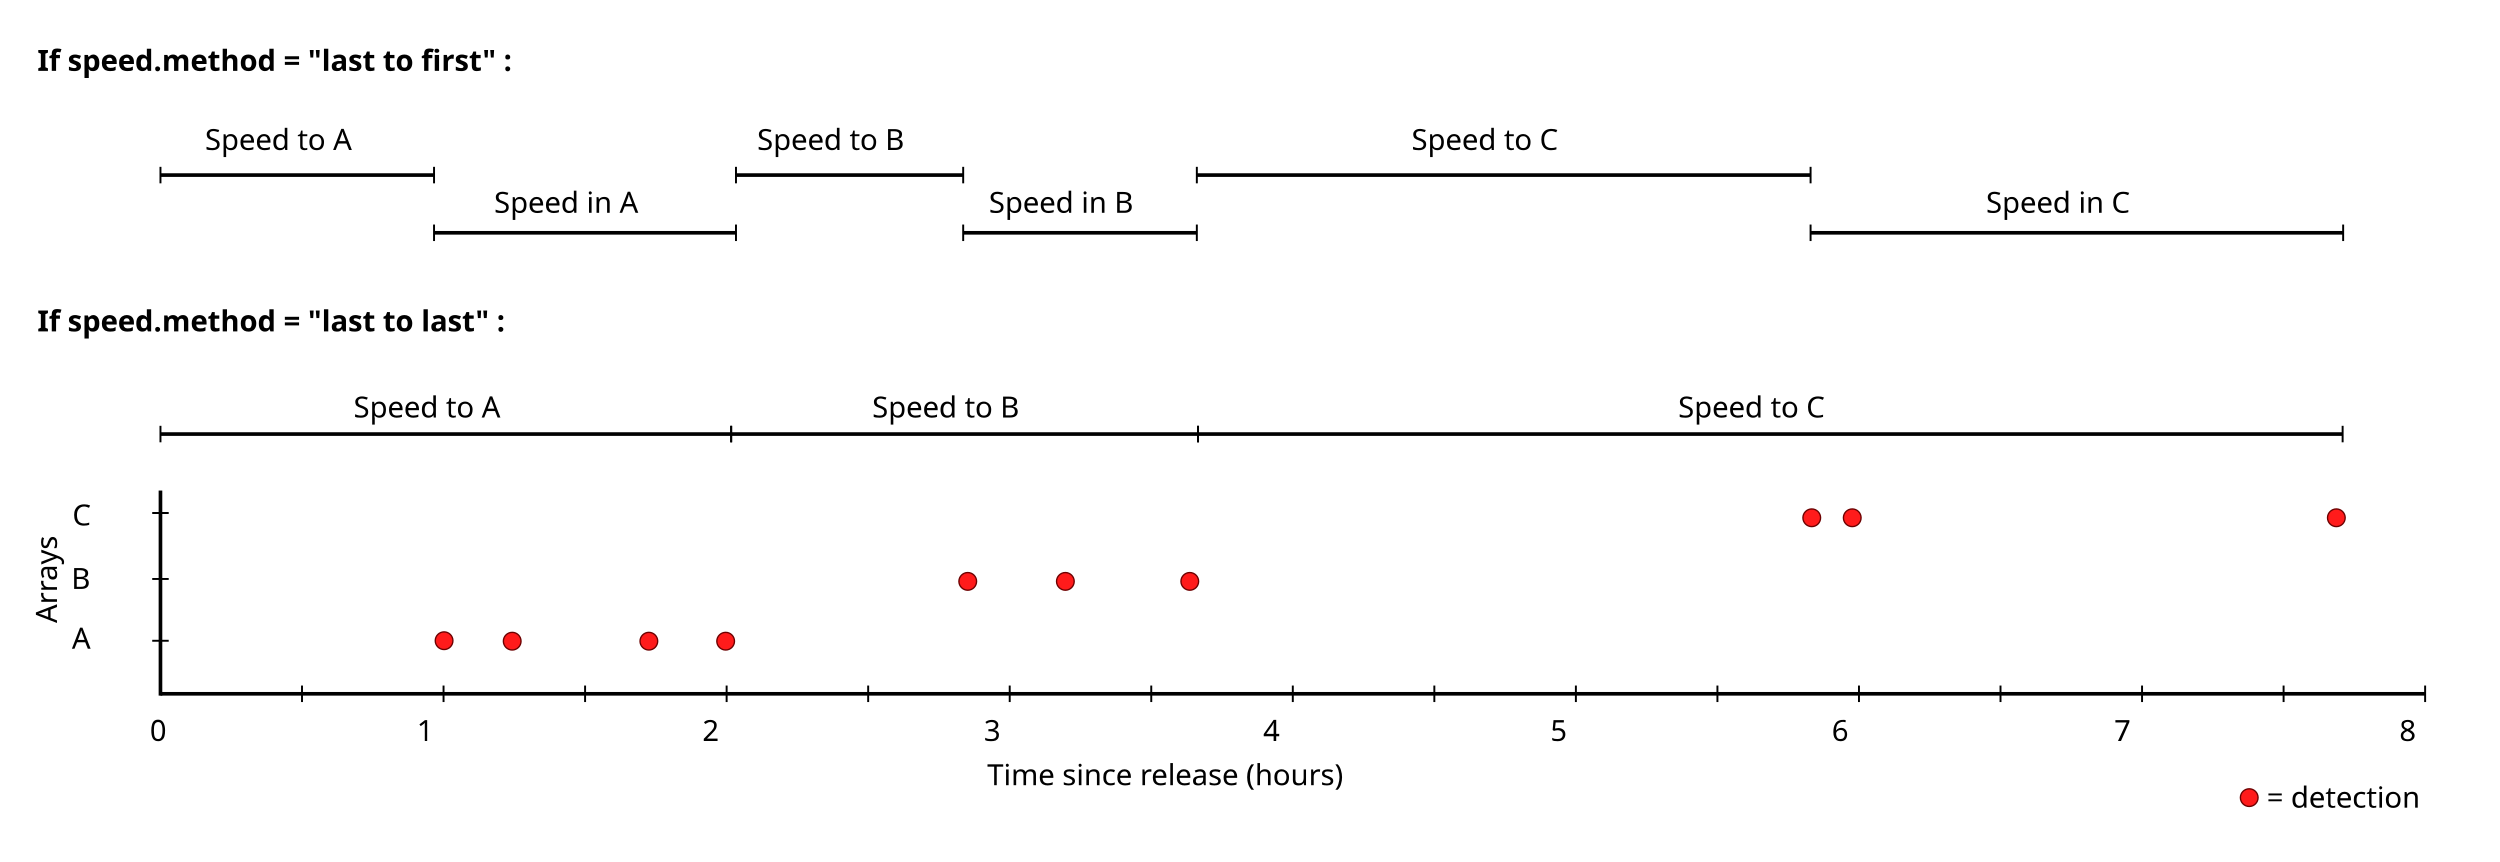
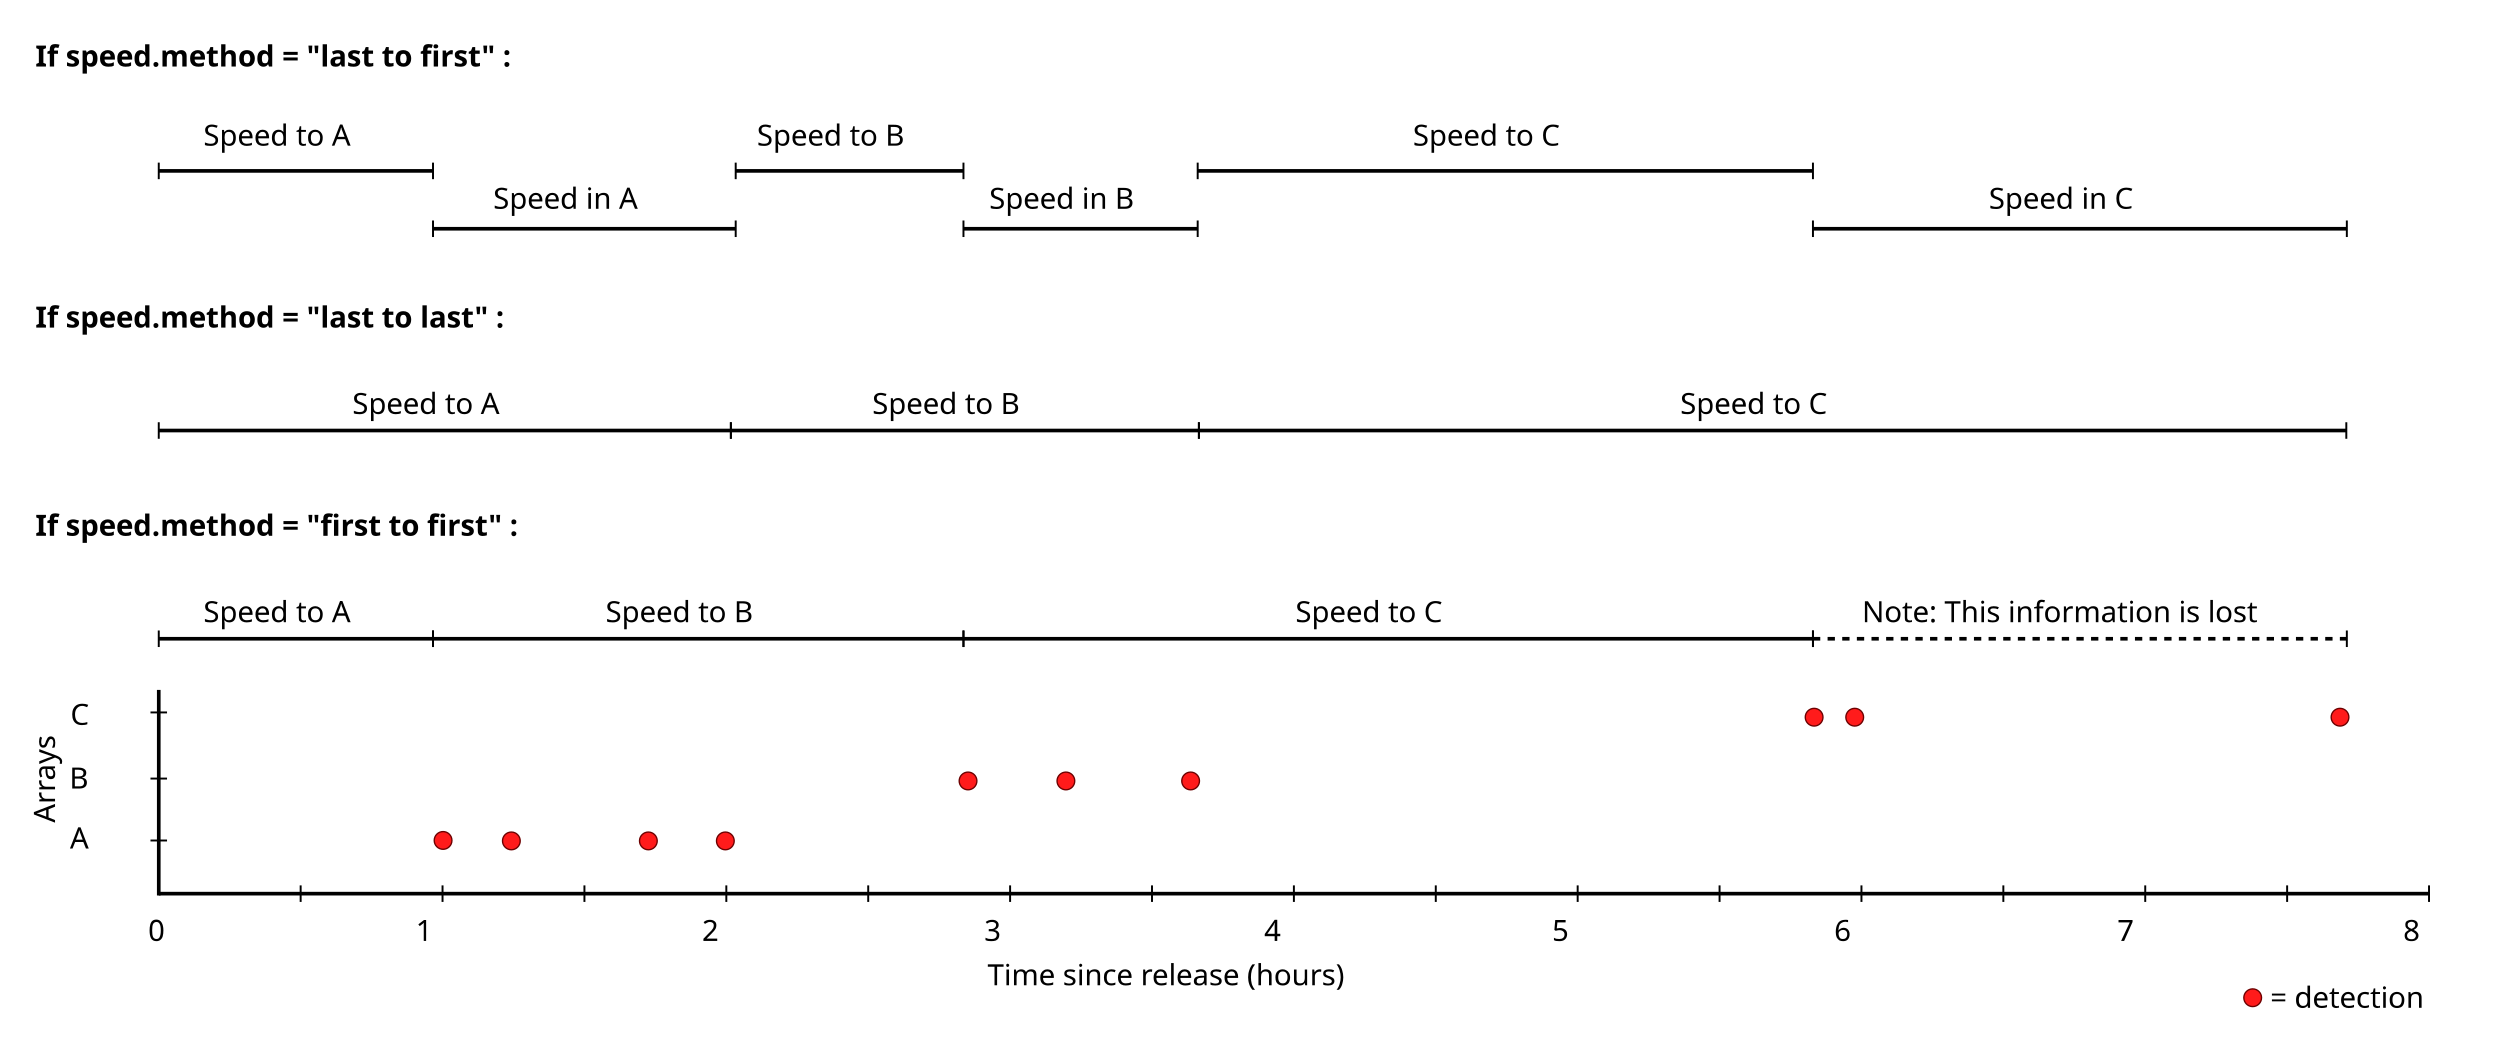
- <svg xmlns="http://www.w3.org/2000/svg" width="685.987" height="236.267" viewBox="0 0 181.501 62.512" version="1.1" id="svg8">
+ <svg xmlns="http://www.w3.org/2000/svg" width="684.295" height="289.643" viewBox="0 0 181.053 76.635" version="1.1" id="svg8">
  <defs id="defs2">
    <marker orient="auto" refY="0" refX="0" id="marker13469" style="overflow:visible">
      <path id="path13467" d="M 0,5.65 V -5.65" style="fill:none;fill-opacity:0.75;fill-rule:evenodd;stroke:#000000;stroke-width:1pt;stroke-opacity:1" transform="scale(0.4)" />
    </marker>
    <marker orient="auto" refY="0" refX="0" id="marker13159" style="overflow:visible">
      <path id="path13157" d="M 0,5.65 V -5.65" style="fill:none;fill-opacity:0.75;fill-rule:evenodd;stroke:#000000;stroke-width:1pt;stroke-opacity:1" transform="scale(0.4)" />
    </marker>
    <marker orient="auto" refY="0" refX="0" id="marker12855" style="overflow:visible">
      <path id="path12853" d="M 0,5.65 V -5.65" style="fill:none;fill-opacity:0.75;fill-rule:evenodd;stroke:#000000;stroke-width:1pt;stroke-opacity:1" transform="scale(0.4)" />
    </marker>
    <marker orient="auto" refY="0" refX="0" id="marker12015" style="overflow:visible">
      <path id="path12013" d="M 0,5.65 V -5.65" style="fill:none;fill-opacity:0.75;fill-rule:evenodd;stroke:#000000;stroke-width:1pt;stroke-opacity:1" transform="scale(0.4)" />
    </marker>
    <marker orient="auto" refY="0" refX="0" id="marker11723" style="overflow:visible">
      <path id="path11721" d="M 0,5.65 V -5.65" style="fill:none;fill-opacity:0.75;fill-rule:evenodd;stroke:#000000;stroke-width:1pt;stroke-opacity:1" transform="scale(0.4)" />
    </marker>
    <marker orient="auto" refY="0" refX="0" id="marker11437" style="overflow:visible">
      <path id="path11435" d="M 0,5.65 V -5.65" style="fill:none;fill-opacity:0.75;fill-rule:evenodd;stroke:#000000;stroke-width:1pt;stroke-opacity:1" transform="scale(0.4)" />
    </marker>
    <marker style="overflow:visible" id="marker7877" refX="0" refY="0" orient="auto">
      <path transform="scale(0.4)" style="fill:none;fill-opacity:0.75;fill-rule:evenodd;stroke:#000000;stroke-width:1pt;stroke-opacity:1" d="M 0,5.65 V -5.65" id="path7875" />
    </marker>
    <marker style="overflow:visible" id="marker7585" refX="0" refY="0" orient="auto">
      <path transform="scale(0.4)" style="fill:none;fill-opacity:0.75;fill-rule:evenodd;stroke:#000000;stroke-width:1pt;stroke-opacity:1" d="M 0,5.65 V -5.65" id="path7583" />
    </marker>
    <marker style="overflow:visible" id="marker7299" refX="0" refY="0" orient="auto">
      <path transform="scale(0.4)" style="fill:none;fill-opacity:0.75;fill-rule:evenodd;stroke:#000000;stroke-width:1pt;stroke-opacity:1" d="M 0,5.65 V -5.65" id="path7297" />
    </marker>
    <marker orient="auto" refY="0" refX="0" id="marker6027" style="overflow:visible">
      <path id="path6025" d="M 0,5.65 V -5.65" style="fill:none;fill-opacity:0.75;fill-rule:evenodd;stroke:#000000;stroke-width:1pt;stroke-opacity:1" transform="scale(0.4)" />
    </marker>
    <marker orient="auto" refY="0" refX="0" id="marker5753" style="overflow:visible">
      <path id="path5751" d="M 0,5.65 V -5.65" style="fill:none;fill-opacity:0.75;fill-rule:evenodd;stroke:#000000;stroke-width:1pt;stroke-opacity:1" transform="scale(0.4)" />
    </marker>
    <marker orient="auto" refY="0" refX="0" id="marker5485" style="overflow:visible">
      <path id="path5483" d="M 0,5.65 V -5.65" style="fill:none;fill-opacity:0.75;fill-rule:evenodd;stroke:#000000;stroke-width:1pt;stroke-opacity:1" transform="scale(0.4)" />
    </marker>
    <marker style="overflow:visible" id="marker4915" refX="0" refY="0" orient="auto">
      <path transform="scale(0.4)" style="fill:none;fill-opacity:0.75;fill-rule:evenodd;stroke:#000000;stroke-width:1pt;stroke-opacity:1" d="M 0,5.65 V -5.65" id="path4913" />
    </marker>
    <marker style="overflow:visible" id="marker4659" refX="0" refY="0" orient="auto">
      <path transform="scale(0.4)" style="fill:none;fill-opacity:0.75;fill-rule:evenodd;stroke:#000000;stroke-width:1pt;stroke-opacity:1" d="M 0,5.65 V -5.65" id="path4657" />
    </marker>
    <marker style="overflow:visible" id="marker4409" refX="0" refY="0" orient="auto">
      <path transform="scale(0.4)" style="fill:none;fill-opacity:0.75;fill-rule:evenodd;stroke:#000000;stroke-width:1pt;stroke-opacity:1" d="M 0,5.65 V -5.65" id="path4407" />
    </marker>
    <marker orient="auto" refY="0" refX="0" id="marker3695" style="overflow:visible">
      <path id="path3693" d="M 0,5.65 V -5.65" style="fill:none;fill-opacity:0.75;fill-rule:evenodd;stroke:#000000;stroke-width:1pt;stroke-opacity:1" transform="scale(0.4)" />
    </marker>
    <marker orient="auto" refY="0" refX="0" id="marker3457" style="overflow:visible">
      <path id="path3455" d="M 0,5.65 V -5.65" style="fill:none;fill-opacity:0.75;fill-rule:evenodd;stroke:#000000;stroke-width:1pt;stroke-opacity:1" transform="scale(0.4)" />
    </marker>
    <marker orient="auto" refY="0" refX="0" id="marker3225" style="overflow:visible">
      <path id="path3223" d="M 0,5.65 V -5.65" style="fill:none;fill-opacity:0.75;fill-rule:evenodd;stroke:#000000;stroke-width:1pt;stroke-opacity:1" transform="scale(0.4)" />
    </marker>
    <marker orient="auto" refY="0" refX="0" id="marker1791" style="overflow:visible">
      <path id="path1789" d="M 0,5.65 V -5.65" style="fill:none;fill-opacity:0.75;fill-rule:evenodd;stroke:#000000;stroke-width:1pt;stroke-opacity:1" transform="scale(0.4)" />
    </marker>
    <marker orient="auto" refY="0" refX="0" id="marker1571" style="overflow:visible">
      <path id="path1569" d="M 0,5.65 V -5.65" style="fill:none;fill-opacity:0.75;fill-rule:evenodd;stroke:#000000;stroke-width:1pt;stroke-opacity:1" transform="scale(0.4)" />
    </marker>
    <marker orient="auto" refY="0" refX="0" id="marker1357" style="overflow:visible">
      <path id="path1355" d="M 0,5.65 V -5.65" style="fill:none;fill-opacity:0.75;fill-rule:evenodd;stroke:#000000;stroke-width:1pt;stroke-opacity:1" transform="scale(0.4)" />
    </marker>
    <marker orient="auto" refY="0" refX="0" id="marker11766" style="overflow:visible">
      <path id="path11764" d="M 0,5.65 V -5.65" style="fill:none;fill-opacity:0.75;fill-rule:evenodd;stroke:#909090;stroke-width:1pt;stroke-opacity:1" transform="scale(0.4)" />
    </marker>
    <marker orient="auto" refY="0" refX="0" id="marker11510" style="overflow:visible">
      <path id="path11508" d="M 0,5.65 V -5.65" style="fill:none;fill-opacity:0.75;fill-rule:evenodd;stroke:#909090;stroke-width:1pt;stroke-opacity:1" transform="scale(0.4)" />
    </marker>
    <marker orient="auto" refY="0" refX="0" id="marker11260" style="overflow:visible">
      <path id="path11258" d="M 0,5.65 V -5.65" style="fill:none;fill-opacity:0.75;fill-rule:evenodd;stroke:#909090;stroke-width:1pt;stroke-opacity:1" transform="scale(0.4)" />
    </marker>
    <marker style="overflow:visible" id="marker8488" refX="0" refY="0" orient="auto">
      <path transform="scale(0.4)" style="fill:none;fill-opacity:0.75;fill-rule:evenodd;stroke:#000000;stroke-width:1pt;stroke-opacity:1" d="M 0,5.65 V -5.65" id="path8486" />
    </marker>
    <marker style="overflow:visible" id="marker8268" refX="0" refY="0" orient="auto">
      <path transform="scale(0.4)" style="fill:none;fill-opacity:0.75;fill-rule:evenodd;stroke:#000000;stroke-width:1pt;stroke-opacity:1" d="M 0,5.65 V -5.65" id="path8266" />
    </marker>
    <marker style="overflow:visible" id="marker8054" refX="0" refY="0" orient="auto">
      <path transform="scale(0.4)" style="fill:none;fill-opacity:0.75;fill-rule:evenodd;stroke:#000000;stroke-width:1pt;stroke-opacity:1" d="M 0,5.65 V -5.65" id="path8052" />
    </marker>
    <marker style="overflow:visible" id="marker6090" refX="0" refY="0" orient="auto">
      <path transform="scale(0.4)" style="fill:none;fill-opacity:0.75;fill-rule:evenodd;stroke:#000000;stroke-width:1pt;stroke-opacity:1" d="M 0,5.65 V -5.65" id="path6088" />
    </marker>
    <marker style="overflow:visible" id="marker5870" refX="0" refY="0" orient="auto">
      <path transform="scale(0.4)" style="fill:none;fill-opacity:0.75;fill-rule:evenodd;stroke:#000000;stroke-width:1pt;stroke-opacity:1" d="M 0,5.65 V -5.65" id="path5868" />
    </marker>
    <marker style="overflow:visible" id="marker5656" refX="0" refY="0" orient="auto">
      <path transform="scale(0.4)" style="fill:none;fill-opacity:0.75;fill-rule:evenodd;stroke:#000000;stroke-width:1pt;stroke-opacity:1" d="M 0,5.65 V -5.65" id="path5654" />
    </marker>
    <marker style="overflow:visible" id="marker4848" refX="0" refY="0" orient="auto">
      <path transform="scale(0.4)" style="fill:none;fill-opacity:0.75;fill-rule:evenodd;stroke:#000000;stroke-width:1pt;stroke-opacity:1" d="M 0,5.65 V -5.65" id="path4846" />
    </marker>
    <marker style="overflow:visible" id="marker4646" refX="0" refY="0" orient="auto">
      <path transform="scale(0.4)" style="fill:none;fill-opacity:0.75;fill-rule:evenodd;stroke:#000000;stroke-width:1pt;stroke-opacity:1" d="M 0,5.65 V -5.65" id="path4644" />
    </marker>
    <marker style="overflow:visible" id="marker4450" refX="0" refY="0" orient="auto">
      <path transform="scale(0.4)" style="fill:none;fill-opacity:0.75;fill-rule:evenodd;stroke:#000000;stroke-width:1pt;stroke-opacity:1" d="M 0,5.65 V -5.65" id="path4448" />
    </marker>
    <marker style="overflow:visible" id="marker11187" refX="0" refY="0" orient="auto">
      <path transform="scale(0.4)" style="fill:none;fill-opacity:0.75;fill-rule:evenodd;stroke:#000000;stroke-width:1pt;stroke-opacity:1" d="M 0,5.65 V -5.65" id="path11185" />
    </marker>
    <marker style="overflow:visible" id="marker10949" refX="0" refY="0" orient="auto">
      <path transform="scale(0.4)" style="fill:none;fill-opacity:0.75;fill-rule:evenodd;stroke:#000000;stroke-width:1pt;stroke-opacity:1" d="M 0,5.65 V -5.65" id="path10947" />
    </marker>
    <marker style="overflow:visible" id="marker10717" refX="0" refY="0" orient="auto">
      <path transform="scale(0.4)" style="fill:none;fill-opacity:0.75;fill-rule:evenodd;stroke:#000000;stroke-width:1pt;stroke-opacity:1" d="M 0,5.65 V -5.65" id="path10715" />
    </marker>
    <marker style="overflow:visible" id="marker10239" refX="0" refY="0" orient="auto">
      <path transform="scale(0.4)" style="fill:none;fill-opacity:0.75;fill-rule:evenodd;stroke:#000000;stroke-width:1pt;stroke-opacity:1" d="M 0,5.65 V -5.65" id="path10237" />
    </marker>
    <marker style="overflow:visible" id="marker10019" refX="0" refY="0" orient="auto">
      <path transform="scale(0.4)" style="fill:none;fill-opacity:0.75;fill-rule:evenodd;stroke:#000000;stroke-width:1pt;stroke-opacity:1" d="M 0,5.65 V -5.65" id="path10017" />
    </marker>
    <marker style="overflow:visible" id="marker9805" refX="0" refY="0" orient="auto">
      <path transform="scale(0.4)" style="fill:none;fill-opacity:0.75;fill-rule:evenodd;stroke:#000000;stroke-width:1pt;stroke-opacity:1" d="M 0,5.65 V -5.65" id="path9803" />
    </marker>
    <marker style="overflow:visible" id="marker9273" refX="0" refY="0" orient="auto">
      <path transform="scale(0.4)" style="fill:none;fill-opacity:0.75;fill-rule:evenodd;stroke:#000000;stroke-width:1pt;stroke-opacity:1" d="M 0,5.65 V -5.65" id="path9271" />
    </marker>
    <marker style="overflow:visible" id="marker9071" refX="0" refY="0" orient="auto">
      <path transform="scale(0.4)" style="fill:none;fill-opacity:0.75;fill-rule:evenodd;stroke:#000000;stroke-width:1pt;stroke-opacity:1" d="M 0,5.65 V -5.65" id="path9069" />
    </marker>
    <marker style="overflow:visible" id="marker8875" refX="0" refY="0" orient="auto">
      <path transform="scale(0.4)" style="fill:none;fill-opacity:0.75;fill-rule:evenodd;stroke:#000000;stroke-width:1pt;stroke-opacity:1" d="M 0,5.65 V -5.65" id="path8873" />
    </marker>
    <marker style="overflow:visible" id="marker8109" refX="0" refY="0" orient="auto">
      <path transform="scale(0.4)" style="fill:none;fill-opacity:0.75;fill-rule:evenodd;stroke:#000000;stroke-width:1pt;stroke-opacity:1" d="M 0,5.65 V -5.65" id="path8107" />
    </marker>
    <marker style="overflow:visible" id="marker7943" refX="0" refY="0" orient="auto">
      <path transform="scale(0.4)" style="fill:none;fill-opacity:0.75;fill-rule:evenodd;stroke:#000000;stroke-width:1pt;stroke-opacity:1" d="M 0,5.65 V -5.65" id="path7941" />
    </marker>
    <marker style="overflow:visible" id="marker7783" refX="0" refY="0" orient="auto">
      <path transform="scale(0.4)" style="fill:none;fill-opacity:0.75;fill-rule:evenodd;stroke:#000000;stroke-width:1pt;stroke-opacity:1" d="M 0,5.65 V -5.65" id="path7781" />
    </marker>
    <marker style="overflow:visible" id="marker6933" refX="0" refY="0" orient="auto">
      <path transform="scale(0.4)" style="fill:none;fill-opacity:0.75;fill-rule:evenodd;stroke:#000000;stroke-width:1pt;stroke-opacity:1" d="M 0,5.65 V -5.65" id="path6931" />
    </marker>
    <marker style="overflow:visible" id="marker6803" refX="0" refY="0" orient="auto">
      <path transform="scale(0.4)" style="fill:none;fill-opacity:0.75;fill-rule:evenodd;stroke:#000000;stroke-width:1pt;stroke-opacity:1" d="M 0,5.65 V -5.65" id="path6801" />
    </marker>
    <marker style="overflow:visible" id="marker6679" refX="0" refY="0" orient="auto">
      <path transform="scale(0.4)" style="fill:none;fill-opacity:0.75;fill-rule:evenodd;stroke:#000000;stroke-width:1pt;stroke-opacity:1" d="M 0,5.65 V -5.65" id="path6677" />
    </marker>
    <marker style="overflow:visible" id="marker1341" refX="0" refY="0" orient="auto">
      <path transform="scale(0.4)" style="fill:none;fill-opacity:0.75;fill-rule:evenodd;stroke:#000000;stroke-width:1pt;stroke-opacity:1" d="M 0,5.65 V -5.65" id="path1339" />
    </marker>
    <marker style="overflow:visible" id="marker1319" refX="0" refY="0" orient="auto">
      <path transform="scale(0.4)" style="fill:none;fill-opacity:0.75;fill-rule:evenodd;stroke:#000000;stroke-width:1pt;stroke-opacity:1" d="M 0,5.65 V -5.65" id="path1317" />
    </marker>
    <marker orient="auto" refY="0" refX="0" id="StopM" style="overflow:visible">
      <path id="path995" d="M 0,5.65 V -5.65" style="fill:none;fill-opacity:0.75;fill-rule:evenodd;stroke:#000000;stroke-width:1pt;stroke-opacity:1" transform="scale(0.4)" />
    </marker>
  </defs>
-   <g id="layer1" transform="translate(-0.08125534,-244.3222)">
+   <g id="layer1" transform="translate(-0.2339139,-229.9723)">
    <path style="fill:none;stroke:#000000;stroke-width:0.265;stroke-linecap:butt;stroke-linejoin:miter;stroke-miterlimit:4;stroke-dasharray:none;stroke-opacity:1;marker-mid:url(#StopM);marker-end:url(#StopM)" d="m 11.731,294.692 h 10.276 10.276 10.276 10.276 10.276 10.276 10.276 10.276 10.276 10.276 10.276 10.276 10.276 10.276 10.276 10.276" id="path815" />
    <path style="fill:none;stroke:#000000;stroke-width:0.265px;stroke-linecap:square;stroke-linejoin:miter;stroke-opacity:1;marker-mid:url(#marker11187)" d="m 11.731,294.692 v -3.851 -4.484 -4.791 -1.497" id="path817" />
    <text xml:space="preserve" style="font-style:normal;font-weight:normal;font-size:2.117px;line-height:3.5ex;font-family:sans-serif;letter-spacing:0px;word-spacing:0px;fill:#000000;fill-opacity:1;stroke:none;stroke-width:0.265" x="10.958" y="298.116" id="text1149">
      <tspan id="tspan1147" x="10.958" y="298.116" style="font-size:2.117px;stroke-width:0.265">0</tspan>
    </text>
    <text id="text1169" y="298.116" x="32.328" style="font-style:normal;font-weight:normal;font-size:2.117px;line-height:3.5ex;font-family:sans-serif;letter-spacing:0px;word-spacing:0px;fill:#000000;fill-opacity:1;stroke:none;stroke-width:0.265" xml:space="preserve">
      <tspan style="font-size:2.117px;text-align:center;text-anchor:middle;stroke-width:0.265" y="298.116" x="32.328" id="tspan1167">1</tspan>
    </text>
    <text xml:space="preserve" style="font-style:normal;font-weight:normal;font-size:2.117px;line-height:3.5ex;font-family:sans-serif;letter-spacing:0px;word-spacing:0px;fill:#000000;fill-opacity:1;stroke:none;stroke-width:0.265" x="53.048" y="298.116" id="text1173">
      <tspan id="tspan1171" x="53.048" y="298.116" style="font-size:2.117px;text-align:center;text-anchor:middle;stroke-width:0.265">2</tspan>
    </text>
    <text id="text1177" y="298.116" x="73.496" style="font-style:normal;font-weight:normal;font-size:2.117px;line-height:3.5ex;font-family:sans-serif;letter-spacing:0px;word-spacing:0px;fill:#000000;fill-opacity:1;stroke:none;stroke-width:0.265" xml:space="preserve">
      <tspan style="font-size:2.117px;text-align:center;text-anchor:middle;stroke-width:0.265" y="298.116" x="73.496" id="tspan1175">3</tspan>
    </text>
    <text id="text1185" y="298.116" x="93.764" style="font-style:normal;font-weight:normal;font-size:2.117px;line-height:3.5ex;font-family:sans-serif;letter-spacing:0px;word-spacing:0px;fill:#000000;fill-opacity:1;stroke:none;stroke-width:0.265" xml:space="preserve">
      <tspan style="font-size:2.117px;text-align:center;text-anchor:middle;stroke-width:0.265" y="298.116" x="93.764" id="tspan1183">4</tspan>
    </text>
    <text xml:space="preserve" style="font-style:normal;font-weight:normal;font-size:2.117px;line-height:3.5ex;font-family:sans-serif;letter-spacing:0px;word-spacing:0px;fill:#000000;fill-opacity:1;stroke:none;stroke-width:0.265" x="114.617" y="298.116" id="text1189">
      <tspan id="tspan1187" x="114.617" y="298.116" style="font-size:2.117px;text-align:center;text-anchor:middle;stroke-width:0.265">5</tspan>
    </text>
    <text id="text1193" y="298.116" x="135.058" style="font-style:normal;font-weight:normal;font-size:2.117px;line-height:3.5ex;font-family:sans-serif;letter-spacing:0px;word-spacing:0px;fill:#000000;fill-opacity:1;stroke:none;stroke-width:0.265" xml:space="preserve">
      <tspan style="font-size:2.117px;text-align:center;text-anchor:middle;stroke-width:0.265" y="298.116" x="135.058" id="tspan1191">6</tspan>
    </text>
    <text xml:space="preserve" style="font-style:normal;font-weight:normal;font-size:2.117px;line-height:3.5ex;font-family:sans-serif;letter-spacing:0px;word-spacing:0px;fill:#000000;fill-opacity:1;stroke:none;stroke-width:0.265" x="155.548" y="298.116" id="text1197">
      <tspan id="tspan1195" x="155.548" y="298.116" style="font-size:2.117px;text-align:center;text-anchor:middle;stroke-width:0.265">7</tspan>
    </text>
    <text xml:space="preserve" style="font-style:normal;font-weight:normal;font-size:2.117px;line-height:3.5ex;font-family:sans-serif;letter-spacing:0px;word-spacing:0px;fill:#000000;fill-opacity:1;stroke:none;stroke-width:0.265" x="176.256" y="298.116" id="text1201">
      <tspan id="tspan1199" x="176.256" y="298.116" style="font-size:2.117px;text-align:center;text-anchor:middle;stroke-width:0.265">8</tspan>
    </text>
    <circle style="fill:#ff1b1b;fill-opacity:1;fill-rule:evenodd;stroke:#6c0000;stroke-width:0.1;stroke-miterlimit:4;stroke-dasharray:none;stroke-opacity:1" id="circle1283" cx="70.34" cy="286.53" r="0.641" />
    <circle r="0.641" cy="286.53" cx="77.427" id="circle1285" style="fill:#ff1b1b;fill-opacity:1;fill-rule:evenodd;stroke:#6c0000;stroke-width:0.1;stroke-miterlimit:4;stroke-dasharray:none;stroke-opacity:1" />
    <circle style="fill:#ff1b1b;fill-opacity:1;fill-rule:evenodd;stroke:#6c0000;stroke-width:0.1;stroke-miterlimit:4;stroke-dasharray:none;stroke-opacity:1" id="circle1287" cx="86.46" cy="286.53" r="0.641" />
-     <path id="path1315" d="M 11.731,275.835 H 53.164" style="fill:none;stroke:#000000;stroke-width:0.265;stroke-linecap:butt;stroke-linejoin:miter;stroke-miterlimit:4;stroke-dasharray:none;stroke-opacity:1;marker-start:url(#marker1341);marker-mid:url(#marker1319);marker-end:url(#marker1341)" />
+     <path id="path1315" d="M 11.731,261.151 H 53.164" style="fill:none;stroke:#000000;stroke-width:0.265;stroke-linecap:butt;stroke-linejoin:miter;stroke-miterlimit:4;stroke-dasharray:none;stroke-opacity:1;marker-start:url(#marker1341);marker-mid:url(#marker1319);marker-end:url(#marker1341)" />
    <text xml:space="preserve" style="font-style:normal;font-weight:normal;font-size:2.117px;line-height:3.5ex;font-family:sans-serif;letter-spacing:0px;word-spacing:0px;fill:#000000;fill-opacity:1;stroke:none;stroke-width:0.265" x="71.757" y="301.329" id="text11485">
      <tspan id="tspan11483" x="71.757" y="301.329" style="font-size:2.117px;stroke-width:0.265">Time since release (hours)</tspan>
    </text>
    <text id="text11489" y="287.081" x="9.39" style="font-style:normal;font-weight:normal;font-size:2.117px;line-height:3.5ex;font-family:sans-serif;text-align:end;letter-spacing:0px;word-spacing:0px;text-anchor:end;fill:#000000;fill-opacity:1;stroke:none;stroke-width:0.265" xml:space="preserve">
      <tspan style="font-size:2.117px;text-align:end;text-anchor:end;stroke-width:0.265" y="287.081" x="9.39" id="tspan11487">B</tspan>
    </text>
-     <text xml:space="preserve" style="font-style:normal;font-weight:normal;font-size:2.117px;line-height:3.5ex;font-family:sans-serif;text-align:center;letter-spacing:0px;word-spacing:0px;text-anchor:middle;fill:#000000;fill-opacity:1;stroke:none;stroke-width:0.265" x="70.118" y="274.634" id="text11517">
-       <tspan id="tspan11515" x="70.118" y="274.634" style="font-size:2.117px;text-align:center;text-anchor:middle;stroke-width:0.265">Speed to B</tspan>
-     </text>
-     <text id="text11521" y="274.634" x="128.614" style="font-style:normal;font-weight:normal;font-size:2.117px;line-height:3.5ex;font-family:sans-serif;text-align:center;letter-spacing:0px;word-spacing:0px;text-anchor:middle;fill:#000000;fill-opacity:1;stroke:none;stroke-width:0.265" xml:space="preserve">
-       <tspan style="font-size:2.117px;text-align:center;text-anchor:middle;stroke-width:0.265" y="274.634" x="128.614" id="tspan11519">Speed to C</tspan>
+     <text xml:space="preserve" style="font-style:normal;font-weight:normal;font-size:2.117px;line-height:3.5ex;font-family:sans-serif;text-align:center;letter-spacing:0px;word-spacing:0px;text-anchor:middle;fill:#000000;fill-opacity:1;stroke:none;stroke-width:0.265" x="70.118" y="259.95" id="text11517">
+       <tspan id="tspan11515" x="70.118" y="259.95" style="font-size:2.117px;text-align:center;text-anchor:middle;stroke-width:0.265">Speed to B</tspan>
+     </text>
+     <text id="text11521" y="259.95" x="128.614" style="font-style:normal;font-weight:normal;font-size:2.117px;line-height:3.5ex;font-family:sans-serif;text-align:center;letter-spacing:0px;word-spacing:0px;text-anchor:middle;fill:#000000;fill-opacity:1;stroke:none;stroke-width:0.265" xml:space="preserve">
+       <tspan style="font-size:2.117px;text-align:center;text-anchor:middle;stroke-width:0.265" y="259.95" x="128.614" id="tspan11519">Speed to C</tspan>
    </text>
    <circle r="0.641" cy="302.23" cx="163.376" id="circle11639" style="fill:#ff1b1b;fill-opacity:1;fill-rule:evenodd;stroke:#6c0000;stroke-width:0.1;stroke-miterlimit:4;stroke-dasharray:none;stroke-opacity:1" />
    <text id="text11643" y="302.959" x="164.644" style="font-style:normal;font-weight:normal;font-size:2.117px;line-height:3.5ex;font-family:sans-serif;letter-spacing:0px;word-spacing:0px;fill:#000000;fill-opacity:1;stroke:none;stroke-width:0.265" xml:space="preserve">
      <tspan style="font-size:2.117px;stroke-width:0.265" y="302.959" x="164.644" id="tspan11641">= detection</tspan>
    </text>
-     <text xml:space="preserve" style="font-style:normal;font-weight:normal;font-size:10.583px;line-height:1.25;font-family:sans-serif;letter-spacing:0px;word-spacing:0px;fill:#000000;fill-opacity:1;stroke:none;stroke-width:0.265" x="104.101" y="293.793" id="text1433">
-       <tspan id="tspan1431" x="104.101" y="303.157" style="stroke-width:0.265" />
-     </text>
+     <text xml:space="preserve" style="font-style:normal;font-weight:normal;font-size:10.583px;line-height:1.25;font-family:sans-serif;letter-spacing:0px;word-spacing:0px;fill:#000000;fill-opacity:1;stroke:none;stroke-width:0.265" x="104.101" y="293.793" id="text1433" />
    <circle style="fill:#ff1b1b;fill-opacity:1;fill-rule:evenodd;stroke:#6c0000;stroke-width:0.1;stroke-miterlimit:4;stroke-dasharray:none;stroke-opacity:1" id="circle1434" cx="37.267" cy="290.872" r="0.641" />
    <circle r="0.641" cy="290.872" cx="47.189" id="circle1436" style="fill:#ff1b1b;fill-opacity:1;fill-rule:evenodd;stroke:#6c0000;stroke-width:0.1;stroke-miterlimit:4;stroke-dasharray:none;stroke-opacity:1" />
    <circle style="fill:#ff1b1b;fill-opacity:1;fill-rule:evenodd;stroke:#6c0000;stroke-width:0.1;stroke-miterlimit:4;stroke-dasharray:none;stroke-opacity:1" id="circle1438" cx="52.764" cy="290.872" r="0.641" />
    <text xml:space="preserve" style="font-style:normal;font-weight:normal;font-size:2.117px;line-height:3.5ex;font-family:sans-serif;text-align:end;letter-spacing:0px;word-spacing:0px;text-anchor:end;fill:#000000;fill-opacity:1;stroke:none;stroke-width:0.265" x="9.406" y="291.423" id="text1462">
      <tspan id="tspan1460" x="9.406" y="291.423" style="font-size:2.117px;text-align:end;text-anchor:end;stroke-width:0.265">A</tspan>
    </text>
    <circle r="0.641" cy="290.838" cx="32.322" id="circle1464" style="fill:#ff1b1b;fill-opacity:1;fill-rule:evenodd;stroke:#6c0000;stroke-width:0.1;stroke-miterlimit:4;stroke-dasharray:none;stroke-opacity:1" />
    <circle style="fill:#ff1b1b;fill-opacity:1;fill-rule:evenodd;stroke:#6c0000;stroke-width:0.1;stroke-miterlimit:4;stroke-dasharray:none;stroke-opacity:1" id="circle1490" cx="131.615" cy="281.913" r="0.641" />
    <circle r="0.641" cy="281.913" cx="134.555" id="circle1492" style="fill:#ff1b1b;fill-opacity:1;fill-rule:evenodd;stroke:#6c0000;stroke-width:0.1;stroke-miterlimit:4;stroke-dasharray:none;stroke-opacity:1" />
    <circle style="fill:#ff1b1b;fill-opacity:1;fill-rule:evenodd;stroke:#6c0000;stroke-width:0.1;stroke-miterlimit:4;stroke-dasharray:none;stroke-opacity:1" id="circle1494" cx="169.701" cy="281.913" r="0.641" />
    <text xml:space="preserve" style="font-style:normal;font-weight:normal;font-size:2.117px;line-height:3.5ex;font-family:sans-serif;text-align:end;letter-spacing:0px;word-spacing:0px;text-anchor:end;fill:#000000;fill-opacity:1;stroke:none;stroke-width:0.265" x="9.432" y="282.465" id="text1498">
      <tspan id="tspan1496" x="9.432" y="282.465" style="font-size:2.117px;text-align:end;text-anchor:end;stroke-width:0.265">C</tspan>
    </text>
    <text id="text3544" y="4.216" x="-289.55" style="font-style:normal;font-weight:normal;font-size:2.117px;line-height:3.5ex;font-family:sans-serif;letter-spacing:0px;word-spacing:0px;fill:#000000;fill-opacity:1;stroke:none;stroke-width:0.265" xml:space="preserve" transform="rotate(-90)">
      <tspan style="font-size:2.117px;stroke-width:0.265" y="4.216" x="-289.55" id="tspan3542">Arrays</tspan>
    </text>
-     <path id="path4446" d="M 31.593,261.223 H 53.514" style="fill:none;stroke:#000000;stroke-width:0.265;stroke-linecap:butt;stroke-linejoin:miter;stroke-miterlimit:4;stroke-dasharray:none;stroke-opacity:1;marker-start:url(#marker4450);marker-mid:url(#marker4646);marker-end:url(#marker4848)" />
-     <text id="text5506" y="255.211" x="21.668" style="font-style:normal;font-weight:normal;font-size:2.117px;line-height:3.5ex;font-family:sans-serif;text-align:center;letter-spacing:0px;word-spacing:0px;text-anchor:middle;fill:#000000;fill-opacity:1;stroke:none;stroke-width:0.265" xml:space="preserve">
-       <tspan style="font-size:2.117px;text-align:center;text-anchor:middle;stroke-width:0.265" y="255.211" x="21.668" id="tspan5504">Speed to A</tspan>
-     </text>
-     <path id="path5652" d="M 53.164,275.835 H 87.059" style="fill:none;stroke:#000000;stroke-width:0.265;stroke-linecap:butt;stroke-linejoin:miter;stroke-miterlimit:4;stroke-dasharray:none;stroke-opacity:1;marker-start:url(#marker5656);marker-mid:url(#marker5870);marker-end:url(#marker6090)" />
-     <text xml:space="preserve" style="font-style:normal;font-weight:normal;font-size:2.117px;line-height:3.5ex;font-family:sans-serif;letter-spacing:0px;word-spacing:0px;fill:#000000;fill-opacity:1;stroke:none;stroke-width:0.265" x="2.796" y="268.38" id="text11637">
-       <tspan id="tspan11635" x="2.796" y="268.38" style="font-weight:bold;font-size:2.117px;stroke-width:0.265">If speed.method = "last to last" :</tspan>
-     </text>
-     <text id="text13154" y="249.471" x="2.796" style="font-style:normal;font-weight:normal;font-size:2.117px;line-height:3.5ex;font-family:sans-serif;letter-spacing:0px;word-spacing:0px;fill:#000000;fill-opacity:1;stroke:none;stroke-width:0.265" xml:space="preserve">
-       <tspan style="font-weight:bold;font-size:2.117px;stroke-width:0.265" y="249.471" x="2.796" id="tspan13152">If speed.method = "last to first" :</tspan>
-     </text>
-     <path style="fill:none;stroke:#000000;stroke-width:0.265;stroke-linecap:butt;stroke-linejoin:miter;stroke-miterlimit:4;stroke-dasharray:none;stroke-opacity:1;marker-start:url(#marker1357);marker-mid:url(#marker1571);marker-end:url(#marker1791)" d="M 11.731,257.033 H 31.593" id="path1353" />
-     <path style="fill:none;stroke:#000000;stroke-width:0.265;stroke-linecap:butt;stroke-linejoin:miter;stroke-miterlimit:4;stroke-dasharray:none;stroke-opacity:1;marker-start:url(#marker3225);marker-mid:url(#marker3457);marker-end:url(#marker3695)" d="M 53.514,257.033 H 70.009" id="path3221" />
-     <path id="path4405" d="M 70.009,261.223 H 86.972" style="fill:none;stroke:#000000;stroke-width:0.265;stroke-linecap:butt;stroke-linejoin:miter;stroke-miterlimit:4;stroke-dasharray:none;stroke-opacity:1;marker-start:url(#marker4409);marker-mid:url(#marker4659);marker-end:url(#marker4915)" />
-     <path style="fill:none;stroke:#000000;stroke-width:0.265;stroke-linecap:butt;stroke-linejoin:miter;stroke-miterlimit:4;stroke-dasharray:none;stroke-opacity:1;marker-start:url(#marker5485);marker-mid:url(#marker5753);marker-end:url(#marker6027)" d="m 86.972,257.033 h 44.558" id="path5481" />
-     <path id="path7295" d="m 131.53,261.223 h 38.665" style="fill:none;stroke:#000000;stroke-width:0.265;stroke-linecap:butt;stroke-linejoin:miter;stroke-miterlimit:4;stroke-dasharray:none;stroke-opacity:1;marker-start:url(#marker7299);marker-mid:url(#marker7585);marker-end:url(#marker7877)" />
-     <text xml:space="preserve" style="font-style:normal;font-weight:normal;font-size:2.117px;line-height:3.5ex;font-family:sans-serif;text-align:center;letter-spacing:0px;word-spacing:0px;text-anchor:middle;fill:#000000;fill-opacity:1;stroke:none;stroke-width:0.265" x="61.768" y="255.211" id="text10623">
-       <tspan id="tspan10621" x="61.768" y="255.211" style="font-size:2.117px;text-align:center;text-anchor:middle;stroke-width:0.265">Speed to B</tspan>
-     </text>
-     <text id="text10627" y="255.211" x="109.257" style="font-style:normal;font-weight:normal;font-size:2.117px;line-height:3.5ex;font-family:sans-serif;text-align:center;letter-spacing:0px;word-spacing:0px;text-anchor:middle;fill:#000000;fill-opacity:1;stroke:none;stroke-width:0.265" xml:space="preserve">
-       <tspan style="font-size:2.117px;text-align:center;text-anchor:middle;stroke-width:0.265" y="255.211" x="109.257" id="tspan10625">Speed to C</tspan>
-     </text>
-     <text id="text10631" y="259.775" x="42.56" style="font-style:normal;font-weight:normal;font-size:2.117px;line-height:3.5ex;font-family:sans-serif;text-align:center;letter-spacing:0px;word-spacing:0px;text-anchor:middle;fill:#000000;fill-opacity:1;stroke:none;stroke-width:0.265" xml:space="preserve">
-       <tspan style="font-size:2.117px;text-align:center;text-anchor:middle;stroke-width:0.265" y="259.775" x="42.56" id="tspan10629">Speed in A</tspan>
-     </text>
-     <text xml:space="preserve" style="font-style:normal;font-weight:normal;font-size:2.117px;line-height:3.5ex;font-family:sans-serif;text-align:center;letter-spacing:0px;word-spacing:0px;text-anchor:middle;fill:#000000;fill-opacity:1;stroke:none;stroke-width:0.265" x="78.496" y="259.775" id="text10635">
-       <tspan id="tspan10633" x="78.496" y="259.775" style="font-size:2.117px;text-align:center;text-anchor:middle;stroke-width:0.265">Speed in B</tspan>
-     </text>
-     <text id="text10639" y="259.775" x="150.869" style="font-style:normal;font-weight:normal;font-size:2.117px;line-height:3.5ex;font-family:sans-serif;text-align:center;letter-spacing:0px;word-spacing:0px;text-anchor:middle;fill:#000000;fill-opacity:1;stroke:none;stroke-width:0.265" xml:space="preserve">
-       <tspan style="font-size:2.117px;text-align:center;text-anchor:middle;stroke-width:0.265" y="259.775" x="150.869" id="tspan10637">Speed in C</tspan>
-     </text>
-     <path style="fill:none;stroke:#000000;stroke-width:0.265;stroke-linecap:butt;stroke-linejoin:miter;stroke-miterlimit:4;stroke-dasharray:none;stroke-opacity:1;marker-start:url(#marker11437);marker-mid:url(#marker11723);marker-end:url(#marker12015)" d="M 87.059,275.835 H 170.157" id="path11433" />
-     <text id="text14073" y="274.634" x="32.454" style="font-style:normal;font-weight:normal;font-size:2.117px;line-height:3.5ex;font-family:sans-serif;text-align:center;letter-spacing:0px;word-spacing:0px;text-anchor:middle;fill:#000000;fill-opacity:1;stroke:none;stroke-width:0.265" xml:space="preserve">
-       <tspan style="font-size:2.117px;text-align:center;text-anchor:middle;stroke-width:0.265" y="274.634" x="32.454" id="tspan14071">Speed to A</tspan>
+     <path id="path4446" d="M 31.593,246.539 H 53.514" style="fill:none;stroke:#000000;stroke-width:0.265;stroke-linecap:butt;stroke-linejoin:miter;stroke-miterlimit:4;stroke-dasharray:none;stroke-opacity:1;marker-start:url(#marker4450);marker-mid:url(#marker4646);marker-end:url(#marker4848)" />
+     <text id="text5506" y="240.526" x="21.668" style="font-style:normal;font-weight:normal;font-size:2.117px;line-height:3.5ex;font-family:sans-serif;text-align:center;letter-spacing:0px;word-spacing:0px;text-anchor:middle;fill:#000000;fill-opacity:1;stroke:none;stroke-width:0.265;stroke-dasharray:none" xml:space="preserve">
+       <tspan style="font-size:2.117px;text-align:center;text-anchor:middle;stroke-width:0.265;stroke-dasharray:none" y="240.526" x="21.668" id="tspan5504">Speed to A</tspan>
+     </text>
+     <path id="path5652" d="M 53.164,261.151 H 87.059" style="fill:none;stroke:#000000;stroke-width:0.265;stroke-linecap:butt;stroke-linejoin:miter;stroke-miterlimit:4;stroke-dasharray:none;stroke-opacity:1;marker-start:url(#marker5656);marker-mid:url(#marker5870);marker-end:url(#marker6090)" />
+     <text xml:space="preserve" style="font-style:normal;font-weight:normal;font-size:2.117px;line-height:3.5ex;font-family:sans-serif;letter-spacing:0px;word-spacing:0px;fill:#000000;fill-opacity:1;stroke:none;stroke-width:0.265" x="2.796" y="253.695" id="text11637">
+       <tspan id="tspan11635" x="2.796" y="253.695" style="font-weight:bold;font-size:2.117px;stroke-width:0.265">If speed.method = "last to last" :</tspan>
+     </text>
+     <text id="text13154" y="234.787" x="2.796" style="font-style:normal;font-weight:normal;font-size:2.117px;line-height:3.5ex;font-family:sans-serif;letter-spacing:0px;word-spacing:0px;fill:#000000;fill-opacity:1;stroke:none;stroke-width:0.265" xml:space="preserve">
+       <tspan style="font-weight:bold;font-size:2.117px;stroke-width:0.265" y="234.787" x="2.796" id="tspan13152">If speed.method = "last to first" :</tspan>
+     </text>
+     <path style="fill:none;stroke:#000000;stroke-width:0.265;stroke-linecap:butt;stroke-linejoin:miter;stroke-miterlimit:4;stroke-dasharray:none;stroke-opacity:1;marker-start:url(#marker1357);marker-mid:url(#marker1571);marker-end:url(#marker1791)" d="M 11.731,242.349 H 31.593" id="path1353" />
+     <path style="fill:none;stroke:#000000;stroke-width:0.265;stroke-linecap:butt;stroke-linejoin:miter;stroke-miterlimit:4;stroke-dasharray:none;stroke-opacity:1;marker-start:url(#marker3225);marker-mid:url(#marker3457);marker-end:url(#marker3695)" d="M 53.514,242.349 H 70.009" id="path3221" />
+     <path id="path4405" d="M 70.009,246.539 H 86.972" style="fill:none;stroke:#000000;stroke-width:0.265;stroke-linecap:butt;stroke-linejoin:miter;stroke-miterlimit:4;stroke-dasharray:none;stroke-opacity:1;marker-start:url(#marker4409);marker-mid:url(#marker4659);marker-end:url(#marker4915)" />
+     <path style="fill:none;stroke:#000000;stroke-width:0.265;stroke-linecap:butt;stroke-linejoin:miter;stroke-miterlimit:4;stroke-dasharray:none;stroke-opacity:1;marker-start:url(#marker5485);marker-mid:url(#marker5753);marker-end:url(#marker6027)" d="m 86.972,242.349 h 44.558" id="path5481" />
+     <path id="path7295" d="m 131.53,246.539 h 38.665" style="fill:none;stroke:#000000;stroke-width:0.265;stroke-linecap:butt;stroke-linejoin:miter;stroke-miterlimit:4;stroke-dasharray:none;stroke-opacity:1;marker-start:url(#marker7299);marker-mid:url(#marker7585);marker-end:url(#marker7877)" />
+     <text xml:space="preserve" style="font-style:normal;font-weight:normal;font-size:2.117px;line-height:3.5ex;font-family:sans-serif;text-align:center;letter-spacing:0px;word-spacing:0px;text-anchor:middle;fill:#000000;fill-opacity:1;stroke:none;stroke-width:0.265" x="61.768" y="240.526" id="text10623">
+       <tspan id="tspan10621" x="61.768" y="240.526" style="font-size:2.117px;text-align:center;text-anchor:middle;stroke-width:0.265">Speed to B</tspan>
+     </text>
+     <text id="text10627" y="240.526" x="109.257" style="font-style:normal;font-weight:normal;font-size:2.117px;line-height:3.5ex;font-family:sans-serif;text-align:center;letter-spacing:0px;word-spacing:0px;text-anchor:middle;fill:#000000;fill-opacity:1;stroke:none;stroke-width:0.265" xml:space="preserve">
+       <tspan style="font-size:2.117px;text-align:center;text-anchor:middle;stroke-width:0.265" y="240.526" x="109.257" id="tspan10625">Speed to C</tspan>
+     </text>
+     <text id="text10631" y="245.09" x="42.56" style="font-style:normal;font-weight:normal;font-size:2.117px;line-height:3.5ex;font-family:sans-serif;text-align:center;letter-spacing:0px;word-spacing:0px;text-anchor:middle;fill:#000000;fill-opacity:1;stroke:none;stroke-width:0.265" xml:space="preserve">
+       <tspan style="font-size:2.117px;text-align:center;text-anchor:middle;stroke-width:0.265" y="245.09" x="42.56" id="tspan10629">Speed in A</tspan>
+     </text>
+     <text xml:space="preserve" style="font-style:normal;font-weight:normal;font-size:2.117px;line-height:3.5ex;font-family:sans-serif;text-align:center;letter-spacing:0px;word-spacing:0px;text-anchor:middle;fill:#000000;fill-opacity:1;stroke:none;stroke-width:0.265" x="78.496" y="245.09" id="text10635">
+       <tspan id="tspan10633" x="78.496" y="245.09" style="font-size:2.117px;text-align:center;text-anchor:middle;stroke-width:0.265">Speed in B</tspan>
+     </text>
+     <text id="text10639" y="245.09" x="150.869" style="font-style:normal;font-weight:normal;font-size:2.117px;line-height:3.5ex;font-family:sans-serif;text-align:center;letter-spacing:0px;word-spacing:0px;text-anchor:middle;fill:#000000;fill-opacity:1;stroke:none;stroke-width:0.265" xml:space="preserve">
+       <tspan style="font-size:2.117px;text-align:center;text-anchor:middle;stroke-width:0.265" y="245.09" x="150.869" id="tspan10637">Speed in C</tspan>
+     </text>
+     <path style="fill:none;stroke:#000000;stroke-width:0.265;stroke-linecap:butt;stroke-linejoin:miter;stroke-miterlimit:4;stroke-dasharray:none;stroke-opacity:1;marker-start:url(#marker11437);marker-mid:url(#marker11723);marker-end:url(#marker12015)" d="M 87.059,261.151 H 170.157" id="path11433" />
+     <text id="text14073" y="259.95" x="32.454" style="font-style:normal;font-weight:normal;font-size:2.117px;line-height:3.5ex;font-family:sans-serif;text-align:center;letter-spacing:0px;word-spacing:0px;text-anchor:middle;fill:#000000;fill-opacity:1;stroke:none;stroke-width:0.265" xml:space="preserve">
+       <tspan style="font-size:2.117px;text-align:center;text-anchor:middle;stroke-width:0.265" y="259.95" x="32.454" id="tspan14071">Speed to A</tspan>
+     </text>
+     <path id="path1" d="M 11.731,276.232 H 31.593" style="fill:none;stroke:#000000;stroke-width:0.265;stroke-linecap:butt;stroke-linejoin:miter;stroke-miterlimit:4;stroke-dasharray:none;stroke-opacity:1;marker-start:url(#marker1341);marker-mid:url(#marker1319);marker-end:url(#marker1341)" />
+     <text xml:space="preserve" style="font-style:normal;font-weight:normal;font-size:2.117px;line-height:3.5ex;font-family:sans-serif;text-align:center;letter-spacing:0px;word-spacing:0px;text-anchor:middle;fill:#000000;fill-opacity:1;stroke:none;stroke-width:0.265" x="50.804" y="275.031" id="text1">
+       <tspan id="tspan1" x="50.804" y="275.031" style="font-size:2.117px;text-align:center;text-anchor:middle;stroke-width:0.265">Speed to B</tspan>
+     </text>
+     <text id="text2" y="275.031" x="100.748" style="font-style:normal;font-weight:normal;font-size:2.117px;line-height:3.5ex;font-family:sans-serif;text-align:center;letter-spacing:0px;word-spacing:0px;text-anchor:middle;fill:#000000;fill-opacity:1;stroke:none;stroke-width:0.265" xml:space="preserve">
+       <tspan style="font-size:2.117px;text-align:center;text-anchor:middle;stroke-width:0.265" y="275.031" x="100.748" id="tspan2">Speed to C</tspan>
+     </text>
+     <path id="path2" d="M 31.593,276.232 H 70.009" style="fill:none;stroke:#000000;stroke-width:0.265;stroke-linecap:butt;stroke-linejoin:miter;stroke-miterlimit:4;stroke-dasharray:none;stroke-opacity:1;marker-start:url(#marker5656);marker-mid:url(#marker5870);marker-end:url(#marker6090)" />
+     <text xml:space="preserve" style="font-style:normal;font-weight:normal;font-size:2.117px;line-height:3.5ex;font-family:sans-serif;letter-spacing:0px;word-spacing:0px;fill:#000000;fill-opacity:1;stroke:none;stroke-width:0.265" x="2.796" y="268.776" id="text3">
+       <tspan id="tspan3" x="2.796" y="268.776" style="font-weight:bold;font-size:2.117px;stroke-width:0.265">If speed.method = "first to first" :</tspan>
+     </text>
+     <path style="fill:none;stroke:#000000;stroke-width:0.265;stroke-linecap:butt;stroke-linejoin:miter;stroke-miterlimit:4;stroke-dasharray:none;stroke-opacity:1;marker-start:url(#marker11437);marker-mid:url(#marker11723);marker-end:url(#marker12015)" d="M 70.009,276.232 H 131.53" id="path3" />
+     <text id="text4" y="275.031" x="21.668" style="font-style:normal;font-weight:normal;font-size:2.117px;line-height:3.5ex;font-family:sans-serif;text-align:center;letter-spacing:0px;word-spacing:0px;text-anchor:middle;fill:#000000;fill-opacity:1;stroke:none;stroke-width:0.265;stroke-dasharray:none" xml:space="preserve">
+       <tspan style="font-size:2.117px;text-align:center;text-anchor:middle;stroke-width:0.265;stroke-dasharray:none" y="275.031" x="21.668" id="tspan4">Speed to A</tspan>
+     </text>
+     <path id="path4" d="m 131.53,276.232 h 38.665" style="fill:none;stroke:#000000;stroke-width:0.265;stroke-linecap:butt;stroke-linejoin:miter;stroke-miterlimit:4;stroke-dasharray:0.53, 0.53;stroke-dashoffset:0;stroke-opacity:1;marker-start:url(#marker7299);marker-mid:url(#marker7585);marker-end:url(#marker7877)" />
+     <text id="text5" y="275.031" x="150.783" style="font-style:normal;font-weight:normal;font-size:2.117px;line-height:3.5ex;font-family:sans-serif;text-align:center;letter-spacing:0px;word-spacing:0px;text-anchor:middle;fill:#000000;fill-opacity:1;stroke:none;stroke-width:0.265" xml:space="preserve">
+       <tspan style="font-size:2.117px;text-align:center;text-anchor:middle;stroke-width:0.265" y="275.031" x="150.783" id="tspan5">Note: This information is lost</tspan>
    </text>
  </g>
</svg>
